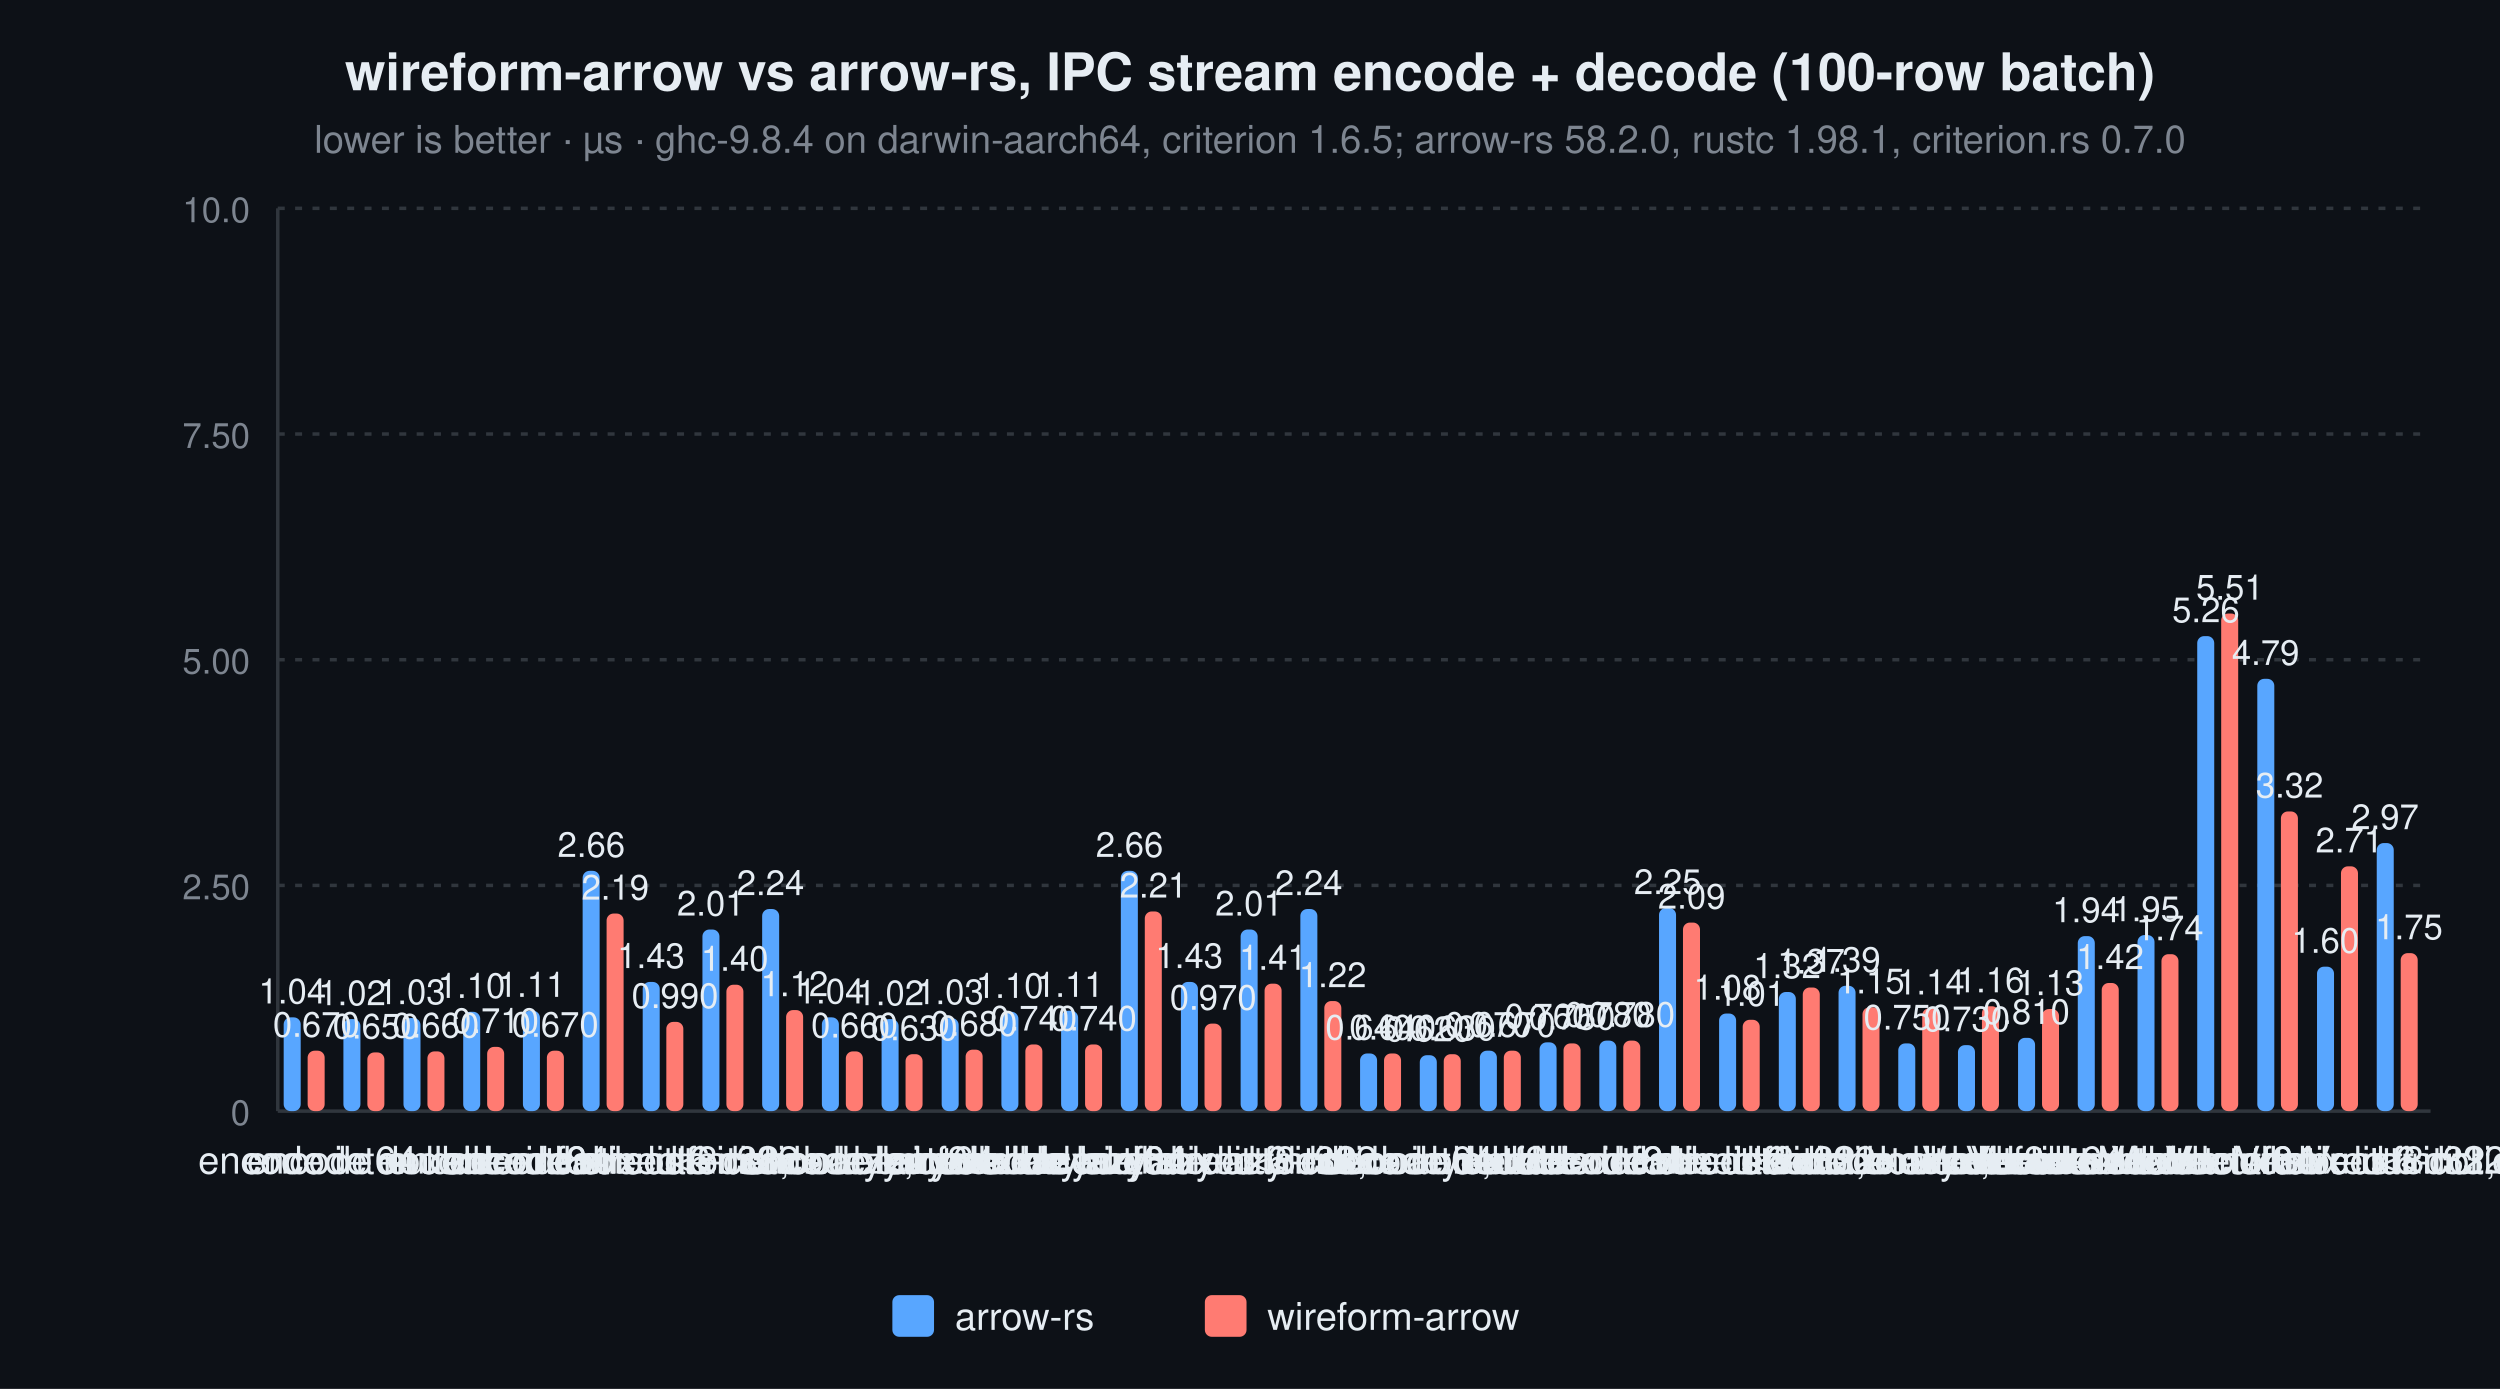
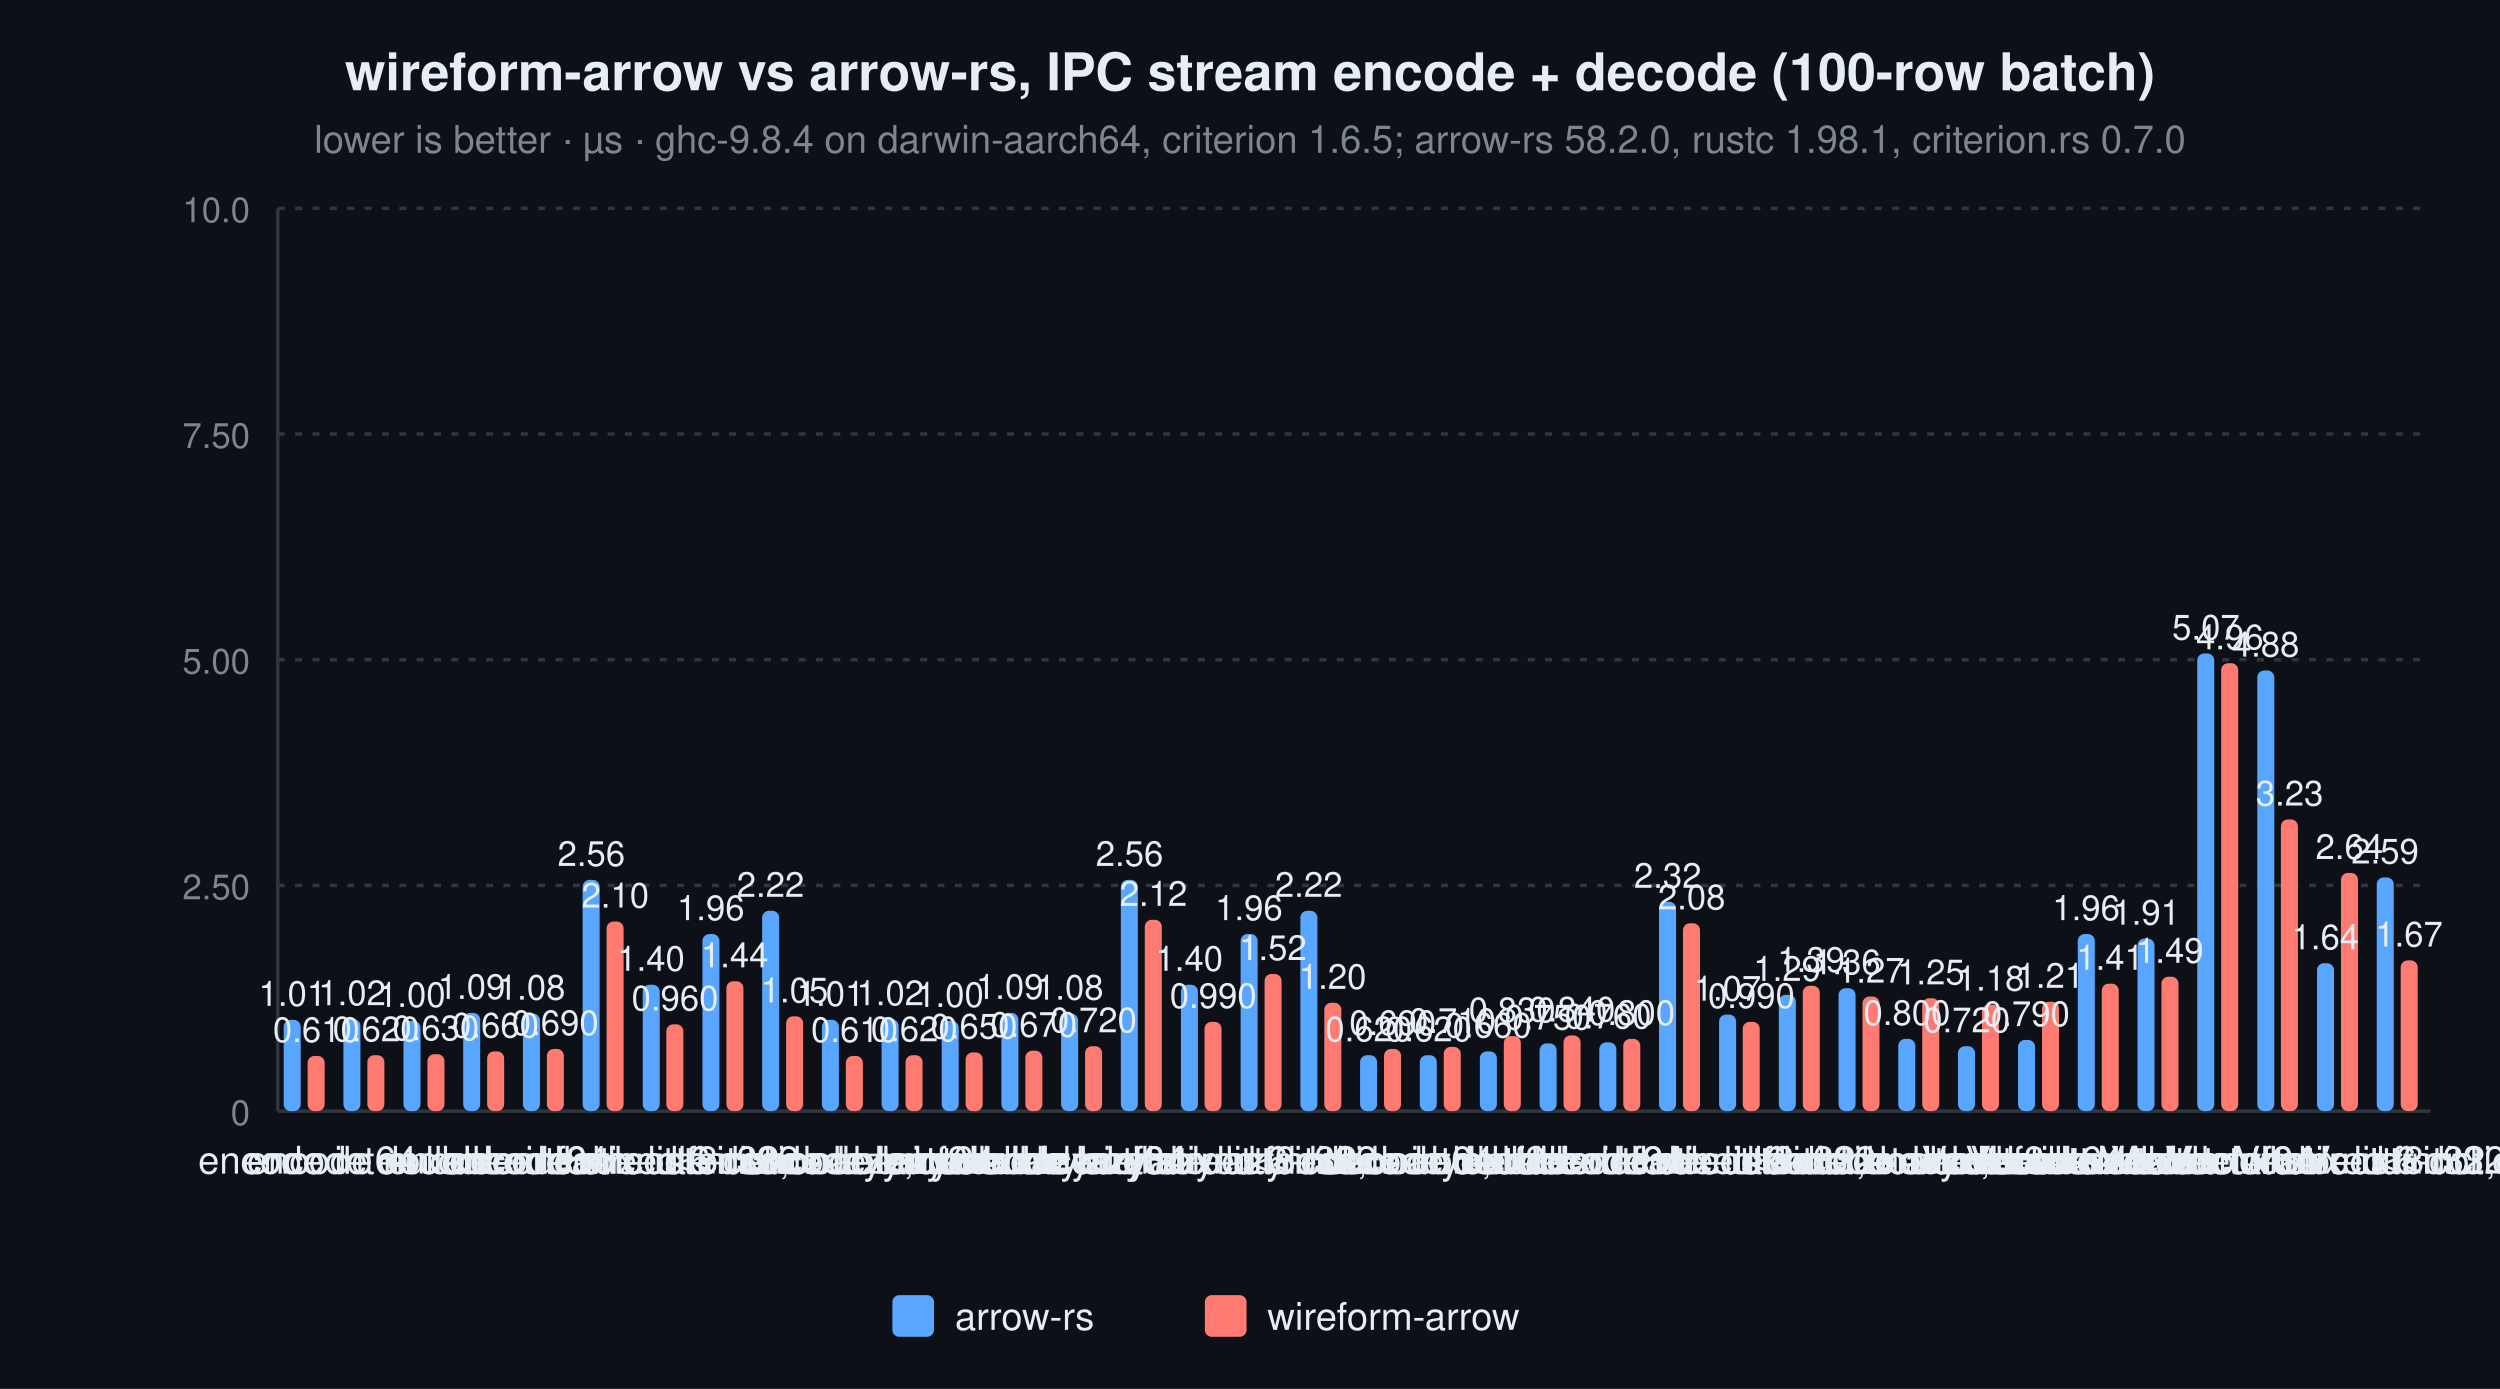
<svg xmlns="http://www.w3.org/2000/svg" viewBox="0 0 720 400" width="720" height="400" font-family="ui-sans-serif, system-ui, -apple-system, BlinkMacSystemFont, &quot;Segoe UI&quot;, Helvetica, Arial, sans-serif" font-size="12">
  <rect x="0" y="0" width="720" height="400" fill="#0d1117" />
  <text x="360" y="26" text-anchor="middle" font-size="15" font-weight="600" fill="#e6edf3">wireform-arrow vs arrow-rs, IPC stream encode + decode (100-row batch)</text>
  <text x="360" y="44" text-anchor="middle" font-size="11" fill="#7d8590">lower is better · µs · ghc-9.8.4 on darwin-aarch64, criterion 1.6.5; arrow-rs 58.2.0, rustc 1.98.1, criterion.rs 0.7.0</text>
  <g stroke="#30363d" stroke-width="1">
    <line x1="80" y1="320" x2="700" y2="320" />
    <line x1="80" y1="60" x2="80" y2="320" />
  </g>
  <g>
    <g />
    <text x="72" y="324" text-anchor="end" font-size="10" fill="#7d8590">0</text>
    <line x1="80" y1="255" x2="700" y2="255" stroke="#30363d" stroke-width="1" stroke-dasharray="2 3" />
    <text x="72" y="259" text-anchor="end" font-size="10" fill="#7d8590">2.50</text>
    <line x1="80" y1="190" x2="700" y2="190" stroke="#30363d" stroke-width="1" stroke-dasharray="2 3" />
    <text x="72" y="194" text-anchor="end" font-size="10" fill="#7d8590">5.00</text>
    <line x1="80" y1="125" x2="700" y2="125" stroke="#30363d" stroke-width="1" stroke-dasharray="2 3" />
    <text x="72" y="129" text-anchor="end" font-size="10" fill="#7d8590">7.50</text>
    <line x1="80" y1="60" x2="700" y2="60" stroke="#30363d" stroke-width="1" stroke-dasharray="2 3" />
    <text x="72" y="64" text-anchor="end" font-size="10" fill="#7d8590">10.0</text>
  </g>
  <g>
-     <rect x="81.7" y="293.0" width="4.9" height="27.0" rx="2" fill="#58a6ff" />
-     <rect x="88.6" y="302.6" width="4.9" height="17.4" rx="2" fill="#ff7b72" />
+     <rect x="81.7" y="293.7" width="4.9" height="26.3" rx="2" fill="#58a6ff" />
+     <rect x="88.6" y="304.1" width="4.9" height="15.9" rx="2" fill="#ff7b72" />
    <rect x="98.9" y="293.5" width="4.9" height="26.5" rx="2" fill="#58a6ff" />
-     <rect x="105.8" y="303.1" width="4.9" height="16.9" rx="2" fill="#ff7b72" />
-     <rect x="116.2" y="293.2" width="4.9" height="26.8" rx="2" fill="#58a6ff" />
-     <rect x="123.1" y="302.8" width="4.9" height="17.2" rx="2" fill="#ff7b72" />
-     <rect x="133.4" y="291.4" width="4.9" height="28.6" rx="2" fill="#58a6ff" />
-     <rect x="140.3" y="301.5" width="4.9" height="18.5" rx="2" fill="#ff7b72" />
-     <rect x="150.6" y="291.1" width="4.9" height="28.9" rx="2" fill="#58a6ff" />
-     <rect x="157.5" y="302.6" width="4.9" height="17.4" rx="2" fill="#ff7b72" />
-     <rect x="167.8" y="250.8" width="4.9" height="69.2" rx="2" fill="#58a6ff" />
-     <rect x="174.7" y="263.1" width="4.9" height="56.9" rx="2" fill="#ff7b72" />
-     <rect x="185.1" y="282.8" width="4.9" height="37.2" rx="2" fill="#58a6ff" />
-     <rect x="191.9" y="294.3" width="4.9" height="25.7" rx="2" fill="#ff7b72" />
-     <rect x="202.3" y="267.7" width="4.9" height="52.3" rx="2" fill="#58a6ff" />
-     <rect x="209.2" y="283.6" width="4.9" height="36.4" rx="2" fill="#ff7b72" />
-     <rect x="219.5" y="261.8" width="4.9" height="58.2" rx="2" fill="#58a6ff" />
-     <rect x="226.4" y="290.9" width="4.9" height="29.1" rx="2" fill="#ff7b72" />
-     <rect x="236.7" y="293.0" width="4.9" height="27.0" rx="2" fill="#58a6ff" />
-     <rect x="243.6" y="302.8" width="4.9" height="17.2" rx="2" fill="#ff7b72" />
+     <rect x="105.8" y="303.9" width="4.9" height="16.1" rx="2" fill="#ff7b72" />
+     <rect x="116.2" y="294" width="4.9" height="26" rx="2" fill="#58a6ff" />
+     <rect x="123.1" y="303.6" width="4.9" height="16.4" rx="2" fill="#ff7b72" />
+     <rect x="133.4" y="291.7" width="4.9" height="28.3" rx="2" fill="#58a6ff" />
+     <rect x="140.3" y="302.8" width="4.9" height="17.2" rx="2" fill="#ff7b72" />
+     <rect x="150.6" y="291.9" width="4.9" height="28.1" rx="2" fill="#58a6ff" />
+     <rect x="157.5" y="302.1" width="4.9" height="17.9" rx="2" fill="#ff7b72" />
+     <rect x="167.8" y="253.4" width="4.9" height="66.6" rx="2" fill="#58a6ff" />
+     <rect x="174.7" y="265.4" width="4.9" height="54.6" rx="2" fill="#ff7b72" />
+     <rect x="185.1" y="283.6" width="4.9" height="36.4" rx="2" fill="#58a6ff" />
+     <rect x="191.9" y="295.0" width="4.9" height="25.0" rx="2" fill="#ff7b72" />
+     <rect x="202.3" y="269.0" width="4.9" height="51.0" rx="2" fill="#58a6ff" />
+     <rect x="209.2" y="282.6" width="4.9" height="37.4" rx="2" fill="#ff7b72" />
+     <rect x="219.5" y="262.3" width="4.9" height="57.7" rx="2" fill="#58a6ff" />
+     <rect x="226.4" y="292.7" width="4.9" height="27.3" rx="2" fill="#ff7b72" />
+     <rect x="236.7" y="293.7" width="4.9" height="26.3" rx="2" fill="#58a6ff" />
+     <rect x="243.6" y="304.1" width="4.9" height="15.9" rx="2" fill="#ff7b72" />
    <rect x="253.9" y="293.5" width="4.9" height="26.5" rx="2" fill="#58a6ff" />
-     <rect x="260.8" y="303.6" width="4.9" height="16.4" rx="2" fill="#ff7b72" />
-     <rect x="271.2" y="293.2" width="4.9" height="26.8" rx="2" fill="#58a6ff" />
-     <rect x="278.1" y="302.3" width="4.9" height="17.7" rx="2" fill="#ff7b72" />
-     <rect x="288.4" y="291.4" width="4.9" height="28.6" rx="2" fill="#58a6ff" />
-     <rect x="295.3" y="300.8" width="4.9" height="19.2" rx="2" fill="#ff7b72" />
-     <rect x="305.6" y="291.1" width="4.9" height="28.9" rx="2" fill="#58a6ff" />
-     <rect x="312.5" y="300.8" width="4.9" height="19.2" rx="2" fill="#ff7b72" />
-     <rect x="322.8" y="250.8" width="4.9" height="69.2" rx="2" fill="#58a6ff" />
-     <rect x="329.7" y="262.5" width="4.9" height="57.5" rx="2" fill="#ff7b72" />
-     <rect x="340.1" y="282.8" width="4.9" height="37.2" rx="2" fill="#58a6ff" />
-     <rect x="346.9" y="294.8" width="4.9" height="25.2" rx="2" fill="#ff7b72" />
-     <rect x="357.3" y="267.7" width="4.9" height="52.3" rx="2" fill="#58a6ff" />
-     <rect x="364.2" y="283.3" width="4.9" height="36.7" rx="2" fill="#ff7b72" />
-     <rect x="374.5" y="261.8" width="4.9" height="58.2" rx="2" fill="#58a6ff" />
-     <rect x="381.4" y="288.3" width="4.9" height="31.7" rx="2" fill="#ff7b72" />
-     <rect x="391.7" y="303.4" width="4.9" height="16.6" rx="2" fill="#58a6ff" />
-     <rect x="398.6" y="303.4" width="4.9" height="16.6" rx="2" fill="#ff7b72" />
+     <rect x="260.8" y="303.9" width="4.9" height="16.1" rx="2" fill="#ff7b72" />
+     <rect x="271.2" y="294" width="4.9" height="26" rx="2" fill="#58a6ff" />
+     <rect x="278.1" y="303.1" width="4.9" height="16.9" rx="2" fill="#ff7b72" />
+     <rect x="288.4" y="291.7" width="4.9" height="28.3" rx="2" fill="#58a6ff" />
+     <rect x="295.3" y="302.6" width="4.9" height="17.4" rx="2" fill="#ff7b72" />
+     <rect x="305.6" y="291.9" width="4.9" height="28.1" rx="2" fill="#58a6ff" />
+     <rect x="312.5" y="301.3" width="4.9" height="18.7" rx="2" fill="#ff7b72" />
+     <rect x="322.8" y="253.4" width="4.9" height="66.6" rx="2" fill="#58a6ff" />
+     <rect x="329.7" y="264.9" width="4.9" height="55.1" rx="2" fill="#ff7b72" />
+     <rect x="340.1" y="283.6" width="4.9" height="36.4" rx="2" fill="#58a6ff" />
+     <rect x="346.9" y="294.3" width="4.9" height="25.7" rx="2" fill="#ff7b72" />
+     <rect x="357.3" y="269.0" width="4.9" height="51.0" rx="2" fill="#58a6ff" />
+     <rect x="364.2" y="280.5" width="4.9" height="39.5" rx="2" fill="#ff7b72" />
+     <rect x="374.5" y="262.3" width="4.9" height="57.7" rx="2" fill="#58a6ff" />
+     <rect x="381.4" y="288.8" width="4.9" height="31.2" rx="2" fill="#ff7b72" />
+     <rect x="391.7" y="303.9" width="4.9" height="16.1" rx="2" fill="#58a6ff" />
+     <rect x="398.6" y="302.1" width="4.9" height="17.9" rx="2" fill="#ff7b72" />
    <rect x="408.9" y="303.9" width="4.9" height="16.1" rx="2" fill="#58a6ff" />
-     <rect x="415.8" y="303.6" width="4.9" height="16.4" rx="2" fill="#ff7b72" />
-     <rect x="426.2" y="302.6" width="4.9" height="17.4" rx="2" fill="#58a6ff" />
-     <rect x="433.1" y="302.6" width="4.9" height="17.4" rx="2" fill="#ff7b72" />
-     <rect x="443.4" y="300.2" width="4.9" height="19.8" rx="2" fill="#58a6ff" />
-     <rect x="450.3" y="300.5" width="4.9" height="19.5" rx="2" fill="#ff7b72" />
-     <rect x="460.6" y="299.7" width="4.9" height="20.3" rx="2" fill="#58a6ff" />
-     <rect x="467.5" y="299.7" width="4.9" height="20.3" rx="2" fill="#ff7b72" />
-     <rect x="477.8" y="261.5" width="4.9" height="58.5" rx="2" fill="#58a6ff" />
-     <rect x="484.7" y="265.7" width="4.9" height="54.3" rx="2" fill="#ff7b72" />
-     <rect x="495.1" y="291.9" width="4.9" height="28.1" rx="2" fill="#58a6ff" />
-     <rect x="501.9" y="293.7" width="4.9" height="26.3" rx="2" fill="#ff7b72" />
-     <rect x="512.3" y="285.7" width="4.9" height="34.3" rx="2" fill="#58a6ff" />
-     <rect x="519.2" y="284.4" width="4.9" height="35.6" rx="2" fill="#ff7b72" />
-     <rect x="529.5" y="283.9" width="4.9" height="36.1" rx="2" fill="#58a6ff" />
-     <rect x="536.4" y="290.1" width="4.9" height="29.9" rx="2" fill="#ff7b72" />
-     <rect x="546.7" y="300.5" width="4.9" height="19.5" rx="2" fill="#58a6ff" />
-     <rect x="553.6" y="290.4" width="4.9" height="29.6" rx="2" fill="#ff7b72" />
-     <rect x="563.9" y="301.0" width="4.9" height="19.0" rx="2" fill="#58a6ff" />
-     <rect x="570.8" y="289.8" width="4.9" height="30.2" rx="2" fill="#ff7b72" />
-     <rect x="581.2" y="298.9" width="4.9" height="21.1" rx="2" fill="#58a6ff" />
-     <rect x="588.1" y="290.6" width="4.9" height="29.4" rx="2" fill="#ff7b72" />
-     <rect x="598.4" y="269.6" width="4.9" height="50.4" rx="2" fill="#58a6ff" />
-     <rect x="605.3" y="283.1" width="4.9" height="36.9" rx="2" fill="#ff7b72" />
-     <rect x="615.6" y="269.3" width="4.9" height="50.7" rx="2" fill="#58a6ff" />
-     <rect x="622.5" y="274.8" width="4.9" height="45.2" rx="2" fill="#ff7b72" />
-     <rect x="632.8" y="183.2" width="4.9" height="136.8" rx="2" fill="#58a6ff" />
-     <rect x="639.7" y="176.7" width="4.9" height="143.3" rx="2" fill="#ff7b72" />
-     <rect x="650.1" y="195.5" width="4.9" height="124.5" rx="2" fill="#58a6ff" />
-     <rect x="656.9" y="233.7" width="4.9" height="86.3" rx="2" fill="#ff7b72" />
-     <rect x="667.3" y="278.4" width="4.9" height="41.6" rx="2" fill="#58a6ff" />
-     <rect x="674.2" y="249.5" width="4.9" height="70.5" rx="2" fill="#ff7b72" />
-     <rect x="684.5" y="242.8" width="4.9" height="77.2" rx="2" fill="#58a6ff" />
-     <rect x="691.4" y="274.5" width="4.9" height="45.5" rx="2" fill="#ff7b72" />
-   </g>
-   <g>
-     <text x="84.2" y="289.0" text-anchor="middle" font-size="10" fill="#e6edf3">1.04</text>
-     <text x="91.1" y="298.6" text-anchor="middle" font-size="10" fill="#e6edf3">0.670</text>
+     <rect x="415.8" y="301.5" width="4.9" height="18.5" rx="2" fill="#ff7b72" />
+     <rect x="426.2" y="302.8" width="4.9" height="17.2" rx="2" fill="#58a6ff" />
+     <rect x="433.1" y="298.4" width="4.9" height="21.6" rx="2" fill="#ff7b72" />
+     <rect x="443.4" y="300.5" width="4.9" height="19.5" rx="2" fill="#58a6ff" />
+     <rect x="450.3" y="298.2" width="4.9" height="21.8" rx="2" fill="#ff7b72" />
+     <rect x="460.6" y="300.2" width="4.9" height="19.8" rx="2" fill="#58a6ff" />
+     <rect x="467.5" y="299.2" width="4.9" height="20.8" rx="2" fill="#ff7b72" />
+     <rect x="477.8" y="259.7" width="4.9" height="60.3" rx="2" fill="#58a6ff" />
+     <rect x="484.7" y="265.9" width="4.9" height="54.1" rx="2" fill="#ff7b72" />
+     <rect x="495.1" y="292.2" width="4.9" height="27.8" rx="2" fill="#58a6ff" />
+     <rect x="501.9" y="294.3" width="4.9" height="25.7" rx="2" fill="#ff7b72" />
+     <rect x="512.3" y="286.5" width="4.9" height="33.5" rx="2" fill="#58a6ff" />
+     <rect x="519.2" y="283.9" width="4.9" height="36.1" rx="2" fill="#ff7b72" />
+     <rect x="529.5" y="284.6" width="4.9" height="35.4" rx="2" fill="#58a6ff" />
+     <rect x="536.4" y="287.0" width="4.9" height="33.0" rx="2" fill="#ff7b72" />
+     <rect x="546.7" y="299.2" width="4.9" height="20.8" rx="2" fill="#58a6ff" />
+     <rect x="553.6" y="287.5" width="4.9" height="32.5" rx="2" fill="#ff7b72" />
+     <rect x="563.9" y="301.3" width="4.9" height="18.7" rx="2" fill="#58a6ff" />
+     <rect x="570.8" y="289.3" width="4.9" height="30.7" rx="2" fill="#ff7b72" />
+     <rect x="581.2" y="299.5" width="4.9" height="20.5" rx="2" fill="#58a6ff" />
+     <rect x="588.1" y="288.5" width="4.9" height="31.5" rx="2" fill="#ff7b72" />
+     <rect x="598.4" y="269.0" width="4.9" height="51.0" rx="2" fill="#58a6ff" />
+     <rect x="605.3" y="283.3" width="4.9" height="36.7" rx="2" fill="#ff7b72" />
+     <rect x="615.6" y="270.3" width="4.9" height="49.7" rx="2" fill="#58a6ff" />
+     <rect x="622.5" y="281.3" width="4.9" height="38.7" rx="2" fill="#ff7b72" />
+     <rect x="632.8" y="188.2" width="4.9" height="131.8" rx="2" fill="#58a6ff" />
+     <rect x="639.7" y="191.0" width="4.9" height="129.0" rx="2" fill="#ff7b72" />
+     <rect x="650.1" y="193.1" width="4.9" height="126.9" rx="2" fill="#58a6ff" />
+     <rect x="656.9" y="236.0" width="4.9" height="84.0" rx="2" fill="#ff7b72" />
+     <rect x="667.3" y="277.4" width="4.9" height="42.6" rx="2" fill="#58a6ff" />
+     <rect x="674.2" y="251.4" width="4.9" height="68.6" rx="2" fill="#ff7b72" />
+     <rect x="684.5" y="252.7" width="4.9" height="67.3" rx="2" fill="#58a6ff" />
+     <rect x="691.4" y="276.6" width="4.9" height="43.4" rx="2" fill="#ff7b72" />
+   </g>
+   <g>
+     <text x="84.2" y="289.7" text-anchor="middle" font-size="10" fill="#e6edf3">1.01</text>
+     <text x="91.1" y="300.1" text-anchor="middle" font-size="10" fill="#e6edf3">0.610</text>
    <text x="101.4" y="289.5" text-anchor="middle" font-size="10" fill="#e6edf3">1.02</text>
-     <text x="108.3" y="299.1" text-anchor="middle" font-size="10" fill="#e6edf3">0.650</text>
-     <text x="118.6" y="289.2" text-anchor="middle" font-size="10" fill="#e6edf3">1.03</text>
-     <text x="125.5" y="298.8" text-anchor="middle" font-size="10" fill="#e6edf3">0.660</text>
-     <text x="135.8" y="287.4" text-anchor="middle" font-size="10" fill="#e6edf3">1.10</text>
-     <text x="142.7" y="297.5" text-anchor="middle" font-size="10" fill="#e6edf3">0.710</text>
-     <text x="153.1" y="287.1" text-anchor="middle" font-size="10" fill="#e6edf3">1.11</text>
-     <text x="159.9" y="298.6" text-anchor="middle" font-size="10" fill="#e6edf3">0.670</text>
-     <text x="170.3" y="246.8" text-anchor="middle" font-size="10" fill="#e6edf3">2.66</text>
-     <text x="177.2" y="259.1" text-anchor="middle" font-size="10" fill="#e6edf3">2.19</text>
-     <text x="187.5" y="278.8" text-anchor="middle" font-size="10" fill="#e6edf3">1.43</text>
-     <text x="194.4" y="290.3" text-anchor="middle" font-size="10" fill="#e6edf3">0.990</text>
-     <text x="204.7" y="263.7" text-anchor="middle" font-size="10" fill="#e6edf3">2.01</text>
-     <text x="211.6" y="279.6" text-anchor="middle" font-size="10" fill="#e6edf3">1.40</text>
-     <text x="221.9" y="257.8" text-anchor="middle" font-size="10" fill="#e6edf3">2.24</text>
-     <text x="228.8" y="286.9" text-anchor="middle" font-size="10" fill="#e6edf3">1.12</text>
-     <text x="239.2" y="289.0" text-anchor="middle" font-size="10" fill="#e6edf3">1.04</text>
-     <text x="246.1" y="298.8" text-anchor="middle" font-size="10" fill="#e6edf3">0.660</text>
+     <text x="108.3" y="299.9" text-anchor="middle" font-size="10" fill="#e6edf3">0.620</text>
+     <text x="118.6" y="290" text-anchor="middle" font-size="10" fill="#e6edf3">1.00</text>
+     <text x="125.5" y="299.6" text-anchor="middle" font-size="10" fill="#e6edf3">0.630</text>
+     <text x="135.8" y="287.7" text-anchor="middle" font-size="10" fill="#e6edf3">1.09</text>
+     <text x="142.7" y="298.8" text-anchor="middle" font-size="10" fill="#e6edf3">0.660</text>
+     <text x="153.1" y="287.9" text-anchor="middle" font-size="10" fill="#e6edf3">1.08</text>
+     <text x="159.9" y="298.1" text-anchor="middle" font-size="10" fill="#e6edf3">0.690</text>
+     <text x="170.3" y="249.4" text-anchor="middle" font-size="10" fill="#e6edf3">2.56</text>
+     <text x="177.2" y="261.4" text-anchor="middle" font-size="10" fill="#e6edf3">2.10</text>
+     <text x="187.5" y="279.6" text-anchor="middle" font-size="10" fill="#e6edf3">1.40</text>
+     <text x="194.4" y="291.0" text-anchor="middle" font-size="10" fill="#e6edf3">0.960</text>
+     <text x="204.7" y="265.0" text-anchor="middle" font-size="10" fill="#e6edf3">1.96</text>
+     <text x="211.6" y="278.6" text-anchor="middle" font-size="10" fill="#e6edf3">1.44</text>
+     <text x="221.9" y="258.3" text-anchor="middle" font-size="10" fill="#e6edf3">2.22</text>
+     <text x="228.8" y="288.7" text-anchor="middle" font-size="10" fill="#e6edf3">1.05</text>
+     <text x="239.2" y="289.7" text-anchor="middle" font-size="10" fill="#e6edf3">1.01</text>
+     <text x="246.1" y="300.1" text-anchor="middle" font-size="10" fill="#e6edf3">0.610</text>
    <text x="256.4" y="289.5" text-anchor="middle" font-size="10" fill="#e6edf3">1.02</text>
-     <text x="263.3" y="299.6" text-anchor="middle" font-size="10" fill="#e6edf3">0.630</text>
-     <text x="273.6" y="289.2" text-anchor="middle" font-size="10" fill="#e6edf3">1.03</text>
-     <text x="280.5" y="298.3" text-anchor="middle" font-size="10" fill="#e6edf3">0.680</text>
-     <text x="290.8" y="287.4" text-anchor="middle" font-size="10" fill="#e6edf3">1.10</text>
-     <text x="297.7" y="296.8" text-anchor="middle" font-size="10" fill="#e6edf3">0.740</text>
-     <text x="308.1" y="287.1" text-anchor="middle" font-size="10" fill="#e6edf3">1.11</text>
-     <text x="314.9" y="296.8" text-anchor="middle" font-size="10" fill="#e6edf3">0.740</text>
-     <text x="325.3" y="246.8" text-anchor="middle" font-size="10" fill="#e6edf3">2.66</text>
-     <text x="332.2" y="258.5" text-anchor="middle" font-size="10" fill="#e6edf3">2.21</text>
-     <text x="342.5" y="278.8" text-anchor="middle" font-size="10" fill="#e6edf3">1.43</text>
-     <text x="349.4" y="290.8" text-anchor="middle" font-size="10" fill="#e6edf3">0.970</text>
-     <text x="359.7" y="263.7" text-anchor="middle" font-size="10" fill="#e6edf3">2.01</text>
-     <text x="366.6" y="279.3" text-anchor="middle" font-size="10" fill="#e6edf3">1.41</text>
-     <text x="376.9" y="257.8" text-anchor="middle" font-size="10" fill="#e6edf3">2.24</text>
-     <text x="383.8" y="284.3" text-anchor="middle" font-size="10" fill="#e6edf3">1.22</text>
-     <text x="394.2" y="299.4" text-anchor="middle" font-size="10" fill="#e6edf3">0.640</text>
-     <text x="401.1" y="299.4" text-anchor="middle" font-size="10" fill="#e6edf3">0.640</text>
+     <text x="263.3" y="299.9" text-anchor="middle" font-size="10" fill="#e6edf3">0.620</text>
+     <text x="273.6" y="290" text-anchor="middle" font-size="10" fill="#e6edf3">1.00</text>
+     <text x="280.5" y="299.1" text-anchor="middle" font-size="10" fill="#e6edf3">0.650</text>
+     <text x="290.8" y="287.7" text-anchor="middle" font-size="10" fill="#e6edf3">1.09</text>
+     <text x="297.7" y="298.6" text-anchor="middle" font-size="10" fill="#e6edf3">0.670</text>
+     <text x="308.1" y="287.9" text-anchor="middle" font-size="10" fill="#e6edf3">1.08</text>
+     <text x="314.9" y="297.3" text-anchor="middle" font-size="10" fill="#e6edf3">0.720</text>
+     <text x="325.3" y="249.4" text-anchor="middle" font-size="10" fill="#e6edf3">2.56</text>
+     <text x="332.2" y="260.9" text-anchor="middle" font-size="10" fill="#e6edf3">2.12</text>
+     <text x="342.5" y="279.6" text-anchor="middle" font-size="10" fill="#e6edf3">1.40</text>
+     <text x="349.4" y="290.3" text-anchor="middle" font-size="10" fill="#e6edf3">0.990</text>
+     <text x="359.7" y="265.0" text-anchor="middle" font-size="10" fill="#e6edf3">1.96</text>
+     <text x="366.6" y="276.5" text-anchor="middle" font-size="10" fill="#e6edf3">1.52</text>
+     <text x="376.9" y="258.3" text-anchor="middle" font-size="10" fill="#e6edf3">2.22</text>
+     <text x="383.8" y="284.8" text-anchor="middle" font-size="10" fill="#e6edf3">1.20</text>
+     <text x="394.2" y="299.9" text-anchor="middle" font-size="10" fill="#e6edf3">0.620</text>
+     <text x="401.1" y="298.1" text-anchor="middle" font-size="10" fill="#e6edf3">0.690</text>
    <text x="411.4" y="299.9" text-anchor="middle" font-size="10" fill="#e6edf3">0.620</text>
-     <text x="418.3" y="299.6" text-anchor="middle" font-size="10" fill="#e6edf3">0.630</text>
-     <text x="428.6" y="298.6" text-anchor="middle" font-size="10" fill="#e6edf3">0.670</text>
-     <text x="435.5" y="298.6" text-anchor="middle" font-size="10" fill="#e6edf3">0.670</text>
-     <text x="445.8" y="296.2" text-anchor="middle" font-size="10" fill="#e6edf3">0.760</text>
-     <text x="452.7" y="296.5" text-anchor="middle" font-size="10" fill="#e6edf3">0.750</text>
-     <text x="463.1" y="295.7" text-anchor="middle" font-size="10" fill="#e6edf3">0.780</text>
-     <text x="469.9" y="295.7" text-anchor="middle" font-size="10" fill="#e6edf3">0.780</text>
-     <text x="480.3" y="257.5" text-anchor="middle" font-size="10" fill="#e6edf3">2.25</text>
-     <text x="487.2" y="261.7" text-anchor="middle" font-size="10" fill="#e6edf3">2.09</text>
-     <text x="497.5" y="287.9" text-anchor="middle" font-size="10" fill="#e6edf3">1.08</text>
-     <text x="504.4" y="289.7" text-anchor="middle" font-size="10" fill="#e6edf3">1.01</text>
-     <text x="514.7" y="281.7" text-anchor="middle" font-size="10" fill="#e6edf3">1.32</text>
-     <text x="521.6" y="280.4" text-anchor="middle" font-size="10" fill="#e6edf3">1.37</text>
-     <text x="531.9" y="279.9" text-anchor="middle" font-size="10" fill="#e6edf3">1.39</text>
-     <text x="538.8" y="286.1" text-anchor="middle" font-size="10" fill="#e6edf3">1.15</text>
-     <text x="549.2" y="296.5" text-anchor="middle" font-size="10" fill="#e6edf3">0.750</text>
-     <text x="556.1" y="286.4" text-anchor="middle" font-size="10" fill="#e6edf3">1.14</text>
-     <text x="566.4" y="297.0" text-anchor="middle" font-size="10" fill="#e6edf3">0.730</text>
-     <text x="573.3" y="285.8" text-anchor="middle" font-size="10" fill="#e6edf3">1.16</text>
-     <text x="583.6" y="294.9" text-anchor="middle" font-size="10" fill="#e6edf3">0.810</text>
-     <text x="590.5" y="286.6" text-anchor="middle" font-size="10" fill="#e6edf3">1.13</text>
-     <text x="600.8" y="265.6" text-anchor="middle" font-size="10" fill="#e6edf3">1.94</text>
-     <text x="607.7" y="279.1" text-anchor="middle" font-size="10" fill="#e6edf3">1.42</text>
-     <text x="618.1" y="265.3" text-anchor="middle" font-size="10" fill="#e6edf3">1.95</text>
-     <text x="624.9" y="270.8" text-anchor="middle" font-size="10" fill="#e6edf3">1.74</text>
-     <text x="635.3" y="179.2" text-anchor="middle" font-size="10" fill="#e6edf3">5.26</text>
-     <text x="642.2" y="172.7" text-anchor="middle" font-size="10" fill="#e6edf3">5.51</text>
-     <text x="652.5" y="191.5" text-anchor="middle" font-size="10" fill="#e6edf3">4.79</text>
-     <text x="659.4" y="229.7" text-anchor="middle" font-size="10" fill="#e6edf3">3.32</text>
-     <text x="669.7" y="274.4" text-anchor="middle" font-size="10" fill="#e6edf3">1.60</text>
-     <text x="676.6" y="245.5" text-anchor="middle" font-size="10" fill="#e6edf3">2.71</text>
-     <text x="686.9" y="238.8" text-anchor="middle" font-size="10" fill="#e6edf3">2.97</text>
-     <text x="693.8" y="270.5" text-anchor="middle" font-size="10" fill="#e6edf3">1.75</text>
+     <text x="418.3" y="297.5" text-anchor="middle" font-size="10" fill="#e6edf3">0.710</text>
+     <text x="428.6" y="298.8" text-anchor="middle" font-size="10" fill="#e6edf3">0.660</text>
+     <text x="435.5" y="294.4" text-anchor="middle" font-size="10" fill="#e6edf3">0.830</text>
+     <text x="445.8" y="296.5" text-anchor="middle" font-size="10" fill="#e6edf3">0.750</text>
+     <text x="452.7" y="294.2" text-anchor="middle" font-size="10" fill="#e6edf3">0.840</text>
+     <text x="463.1" y="296.2" text-anchor="middle" font-size="10" fill="#e6edf3">0.760</text>
+     <text x="469.9" y="295.2" text-anchor="middle" font-size="10" fill="#e6edf3">0.800</text>
+     <text x="480.3" y="255.7" text-anchor="middle" font-size="10" fill="#e6edf3">2.32</text>
+     <text x="487.2" y="261.9" text-anchor="middle" font-size="10" fill="#e6edf3">2.08</text>
+     <text x="497.5" y="288.2" text-anchor="middle" font-size="10" fill="#e6edf3">1.07</text>
+     <text x="504.4" y="290.3" text-anchor="middle" font-size="10" fill="#e6edf3">0.990</text>
+     <text x="514.7" y="282.5" text-anchor="middle" font-size="10" fill="#e6edf3">1.29</text>
+     <text x="521.6" y="279.9" text-anchor="middle" font-size="10" fill="#e6edf3">1.39</text>
+     <text x="531.9" y="280.6" text-anchor="middle" font-size="10" fill="#e6edf3">1.36</text>
+     <text x="538.8" y="283.0" text-anchor="middle" font-size="10" fill="#e6edf3">1.27</text>
+     <text x="549.2" y="295.2" text-anchor="middle" font-size="10" fill="#e6edf3">0.800</text>
+     <text x="556.1" y="283.5" text-anchor="middle" font-size="10" fill="#e6edf3">1.25</text>
+     <text x="566.4" y="297.3" text-anchor="middle" font-size="10" fill="#e6edf3">0.720</text>
+     <text x="573.3" y="285.3" text-anchor="middle" font-size="10" fill="#e6edf3">1.18</text>
+     <text x="583.6" y="295.5" text-anchor="middle" font-size="10" fill="#e6edf3">0.790</text>
+     <text x="590.5" y="284.5" text-anchor="middle" font-size="10" fill="#e6edf3">1.21</text>
+     <text x="600.8" y="265.0" text-anchor="middle" font-size="10" fill="#e6edf3">1.96</text>
+     <text x="607.7" y="279.3" text-anchor="middle" font-size="10" fill="#e6edf3">1.41</text>
+     <text x="618.1" y="266.3" text-anchor="middle" font-size="10" fill="#e6edf3">1.91</text>
+     <text x="624.9" y="277.3" text-anchor="middle" font-size="10" fill="#e6edf3">1.49</text>
+     <text x="635.3" y="184.2" text-anchor="middle" font-size="10" fill="#e6edf3">5.07</text>
+     <text x="642.2" y="187.0" text-anchor="middle" font-size="10" fill="#e6edf3">4.96</text>
+     <text x="652.5" y="189.1" text-anchor="middle" font-size="10" fill="#e6edf3">4.88</text>
+     <text x="659.4" y="232.0" text-anchor="middle" font-size="10" fill="#e6edf3">3.23</text>
+     <text x="669.7" y="273.4" text-anchor="middle" font-size="10" fill="#e6edf3">1.64</text>
+     <text x="676.6" y="247.4" text-anchor="middle" font-size="10" fill="#e6edf3">2.64</text>
+     <text x="686.9" y="248.7" text-anchor="middle" font-size="10" fill="#e6edf3">2.59</text>
+     <text x="693.8" y="272.6" text-anchor="middle" font-size="10" fill="#e6edf3">1.67</text>
  </g>
  <g>
    <text x="88.6" y="338" text-anchor="middle" font-size="11" fill="#e6edf3">encode int64</text>
    <text x="105.8" y="338" text-anchor="middle" font-size="11" fill="#e6edf3">encode double</text>
    <text x="123.1" y="338" text-anchor="middle" font-size="11" fill="#e6edf3">encode nullable int64</text>
    <text x="140.3" y="338" text-anchor="middle" font-size="11" fill="#e6edf3">encode utf8</text>
    <text x="157.5" y="338" text-anchor="middle" font-size="11" fill="#e6edf3">encode nullable utf8</text>
    <text x="174.7" y="338" text-anchor="middle" font-size="11" fill="#e6edf3">encode mixed 6-col</text>
    <text x="191.9" y="338" text-anchor="middle" font-size="11" fill="#e6edf3">encode list&lt;int32&gt;</text>
    <text x="209.2" y="338" text-anchor="middle" font-size="11" fill="#e6edf3">encode struct&lt;int32,double,bool&gt;</text>
    <text x="226.4" y="338" text-anchor="middle" font-size="11" fill="#e6edf3">encode dictionary&lt;utf8&gt;</text>
    <text x="243.6" y="338" text-anchor="middle" font-size="11" fill="#e6edf3">encode lazy int64</text>
    <text x="260.8" y="338" text-anchor="middle" font-size="11" fill="#e6edf3">encode lazy double</text>
    <text x="278.1" y="338" text-anchor="middle" font-size="11" fill="#e6edf3">encode lazy nullable int64</text>
    <text x="295.3" y="338" text-anchor="middle" font-size="11" fill="#e6edf3">encode lazy utf8</text>
    <text x="312.5" y="338" text-anchor="middle" font-size="11" fill="#e6edf3">encode lazy nullable utf8</text>
    <text x="329.7" y="338" text-anchor="middle" font-size="11" fill="#e6edf3">encode lazy mixed 6-col</text>
    <text x="346.9" y="338" text-anchor="middle" font-size="11" fill="#e6edf3">encode lazy list&lt;int32&gt;</text>
    <text x="364.2" y="338" text-anchor="middle" font-size="11" fill="#e6edf3">encode lazy struct&lt;int32,double,bool&gt;</text>
    <text x="381.4" y="338" text-anchor="middle" font-size="11" fill="#e6edf3">encode lazy dictionary&lt;utf8&gt;</text>
    <text x="398.6" y="338" text-anchor="middle" font-size="11" fill="#e6edf3">decode int64</text>
    <text x="415.8" y="338" text-anchor="middle" font-size="11" fill="#e6edf3">decode double</text>
    <text x="433.1" y="338" text-anchor="middle" font-size="11" fill="#e6edf3">decode nullable int64</text>
    <text x="450.3" y="338" text-anchor="middle" font-size="11" fill="#e6edf3">decode utf8</text>
    <text x="467.5" y="338" text-anchor="middle" font-size="11" fill="#e6edf3">decode nullable utf8</text>
    <text x="484.7" y="338" text-anchor="middle" font-size="11" fill="#e6edf3">decode mixed 6-col</text>
    <text x="501.9" y="338" text-anchor="middle" font-size="11" fill="#e6edf3">decode list&lt;int32&gt;</text>
    <text x="519.2" y="338" text-anchor="middle" font-size="11" fill="#e6edf3">decode struct&lt;int32,double,bool&gt;</text>
    <text x="536.4" y="338" text-anchor="middle" font-size="11" fill="#e6edf3">decode dictionary&lt;utf8&gt;</text>
    <text x="553.6" y="338" text-anchor="middle" font-size="11" fill="#e6edf3">decode + toVector int64</text>
    <text x="570.8" y="338" text-anchor="middle" font-size="11" fill="#e6edf3">decode + toVector double</text>
    <text x="588.1" y="338" text-anchor="middle" font-size="11" fill="#e6edf3">decode + toVector nullable int64</text>
    <text x="605.3" y="338" text-anchor="middle" font-size="11" fill="#e6edf3">decode + toVector utf8</text>
    <text x="622.5" y="338" text-anchor="middle" font-size="11" fill="#e6edf3">decode + toVector nullable utf8</text>
    <text x="639.7" y="338" text-anchor="middle" font-size="11" fill="#e6edf3">decode + toVector mixed 6-col</text>
    <text x="656.9" y="338" text-anchor="middle" font-size="11" fill="#e6edf3">decode + toVector list&lt;int32&gt;</text>
    <text x="674.2" y="338" text-anchor="middle" font-size="11" fill="#e6edf3">decode + toVector struct&lt;int32,double,bool&gt;</text>
    <text x="691.4" y="338" text-anchor="middle" font-size="11" fill="#e6edf3">decode + toVector dictionary&lt;utf8&gt;</text>
  </g>
  <g>
    <g transform="translate(257, 382)">
      <rect x="0" y="-9" width="12" height="12" rx="2" fill="#58a6ff" />
      <text x="18" y="1" font-size="11" fill="#e6edf3">arrow-rs</text>
    </g>
    <g transform="translate(347, 382)">
      <rect x="0" y="-9" width="12" height="12" rx="2" fill="#ff7b72" />
      <text x="18" y="1" font-size="11" fill="#e6edf3">wireform-arrow</text>
    </g>
  </g>
</svg>
